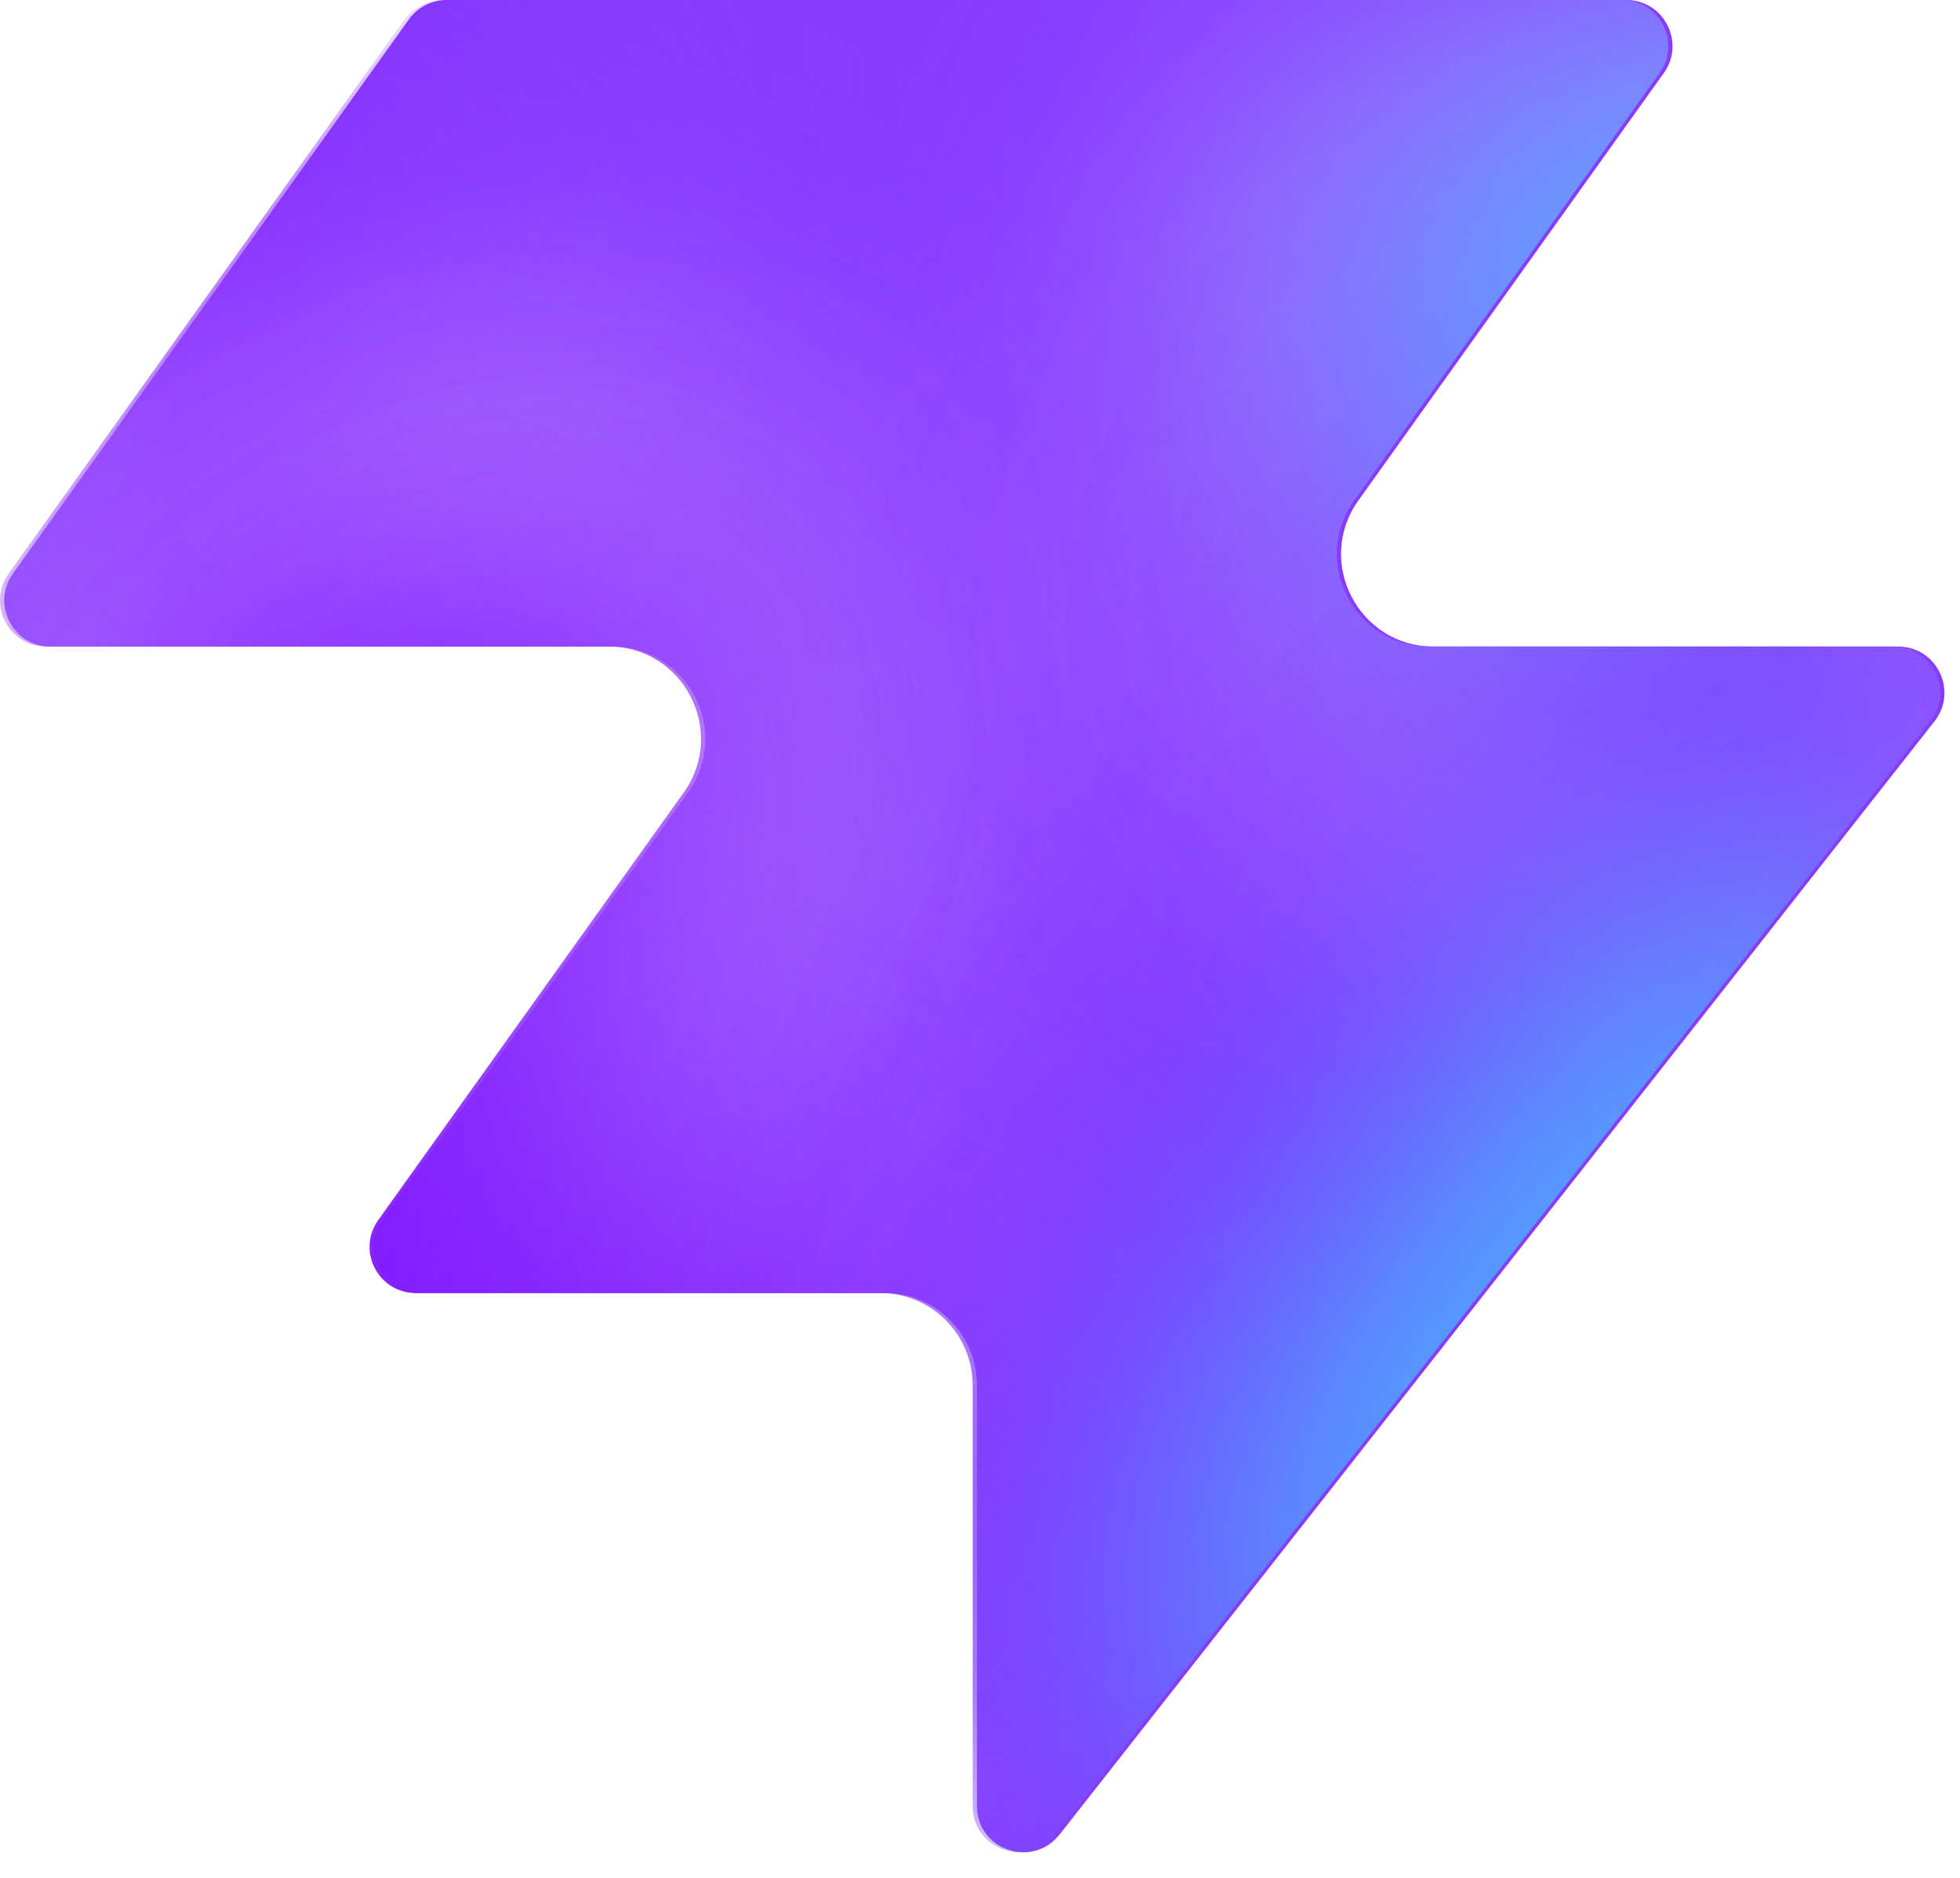
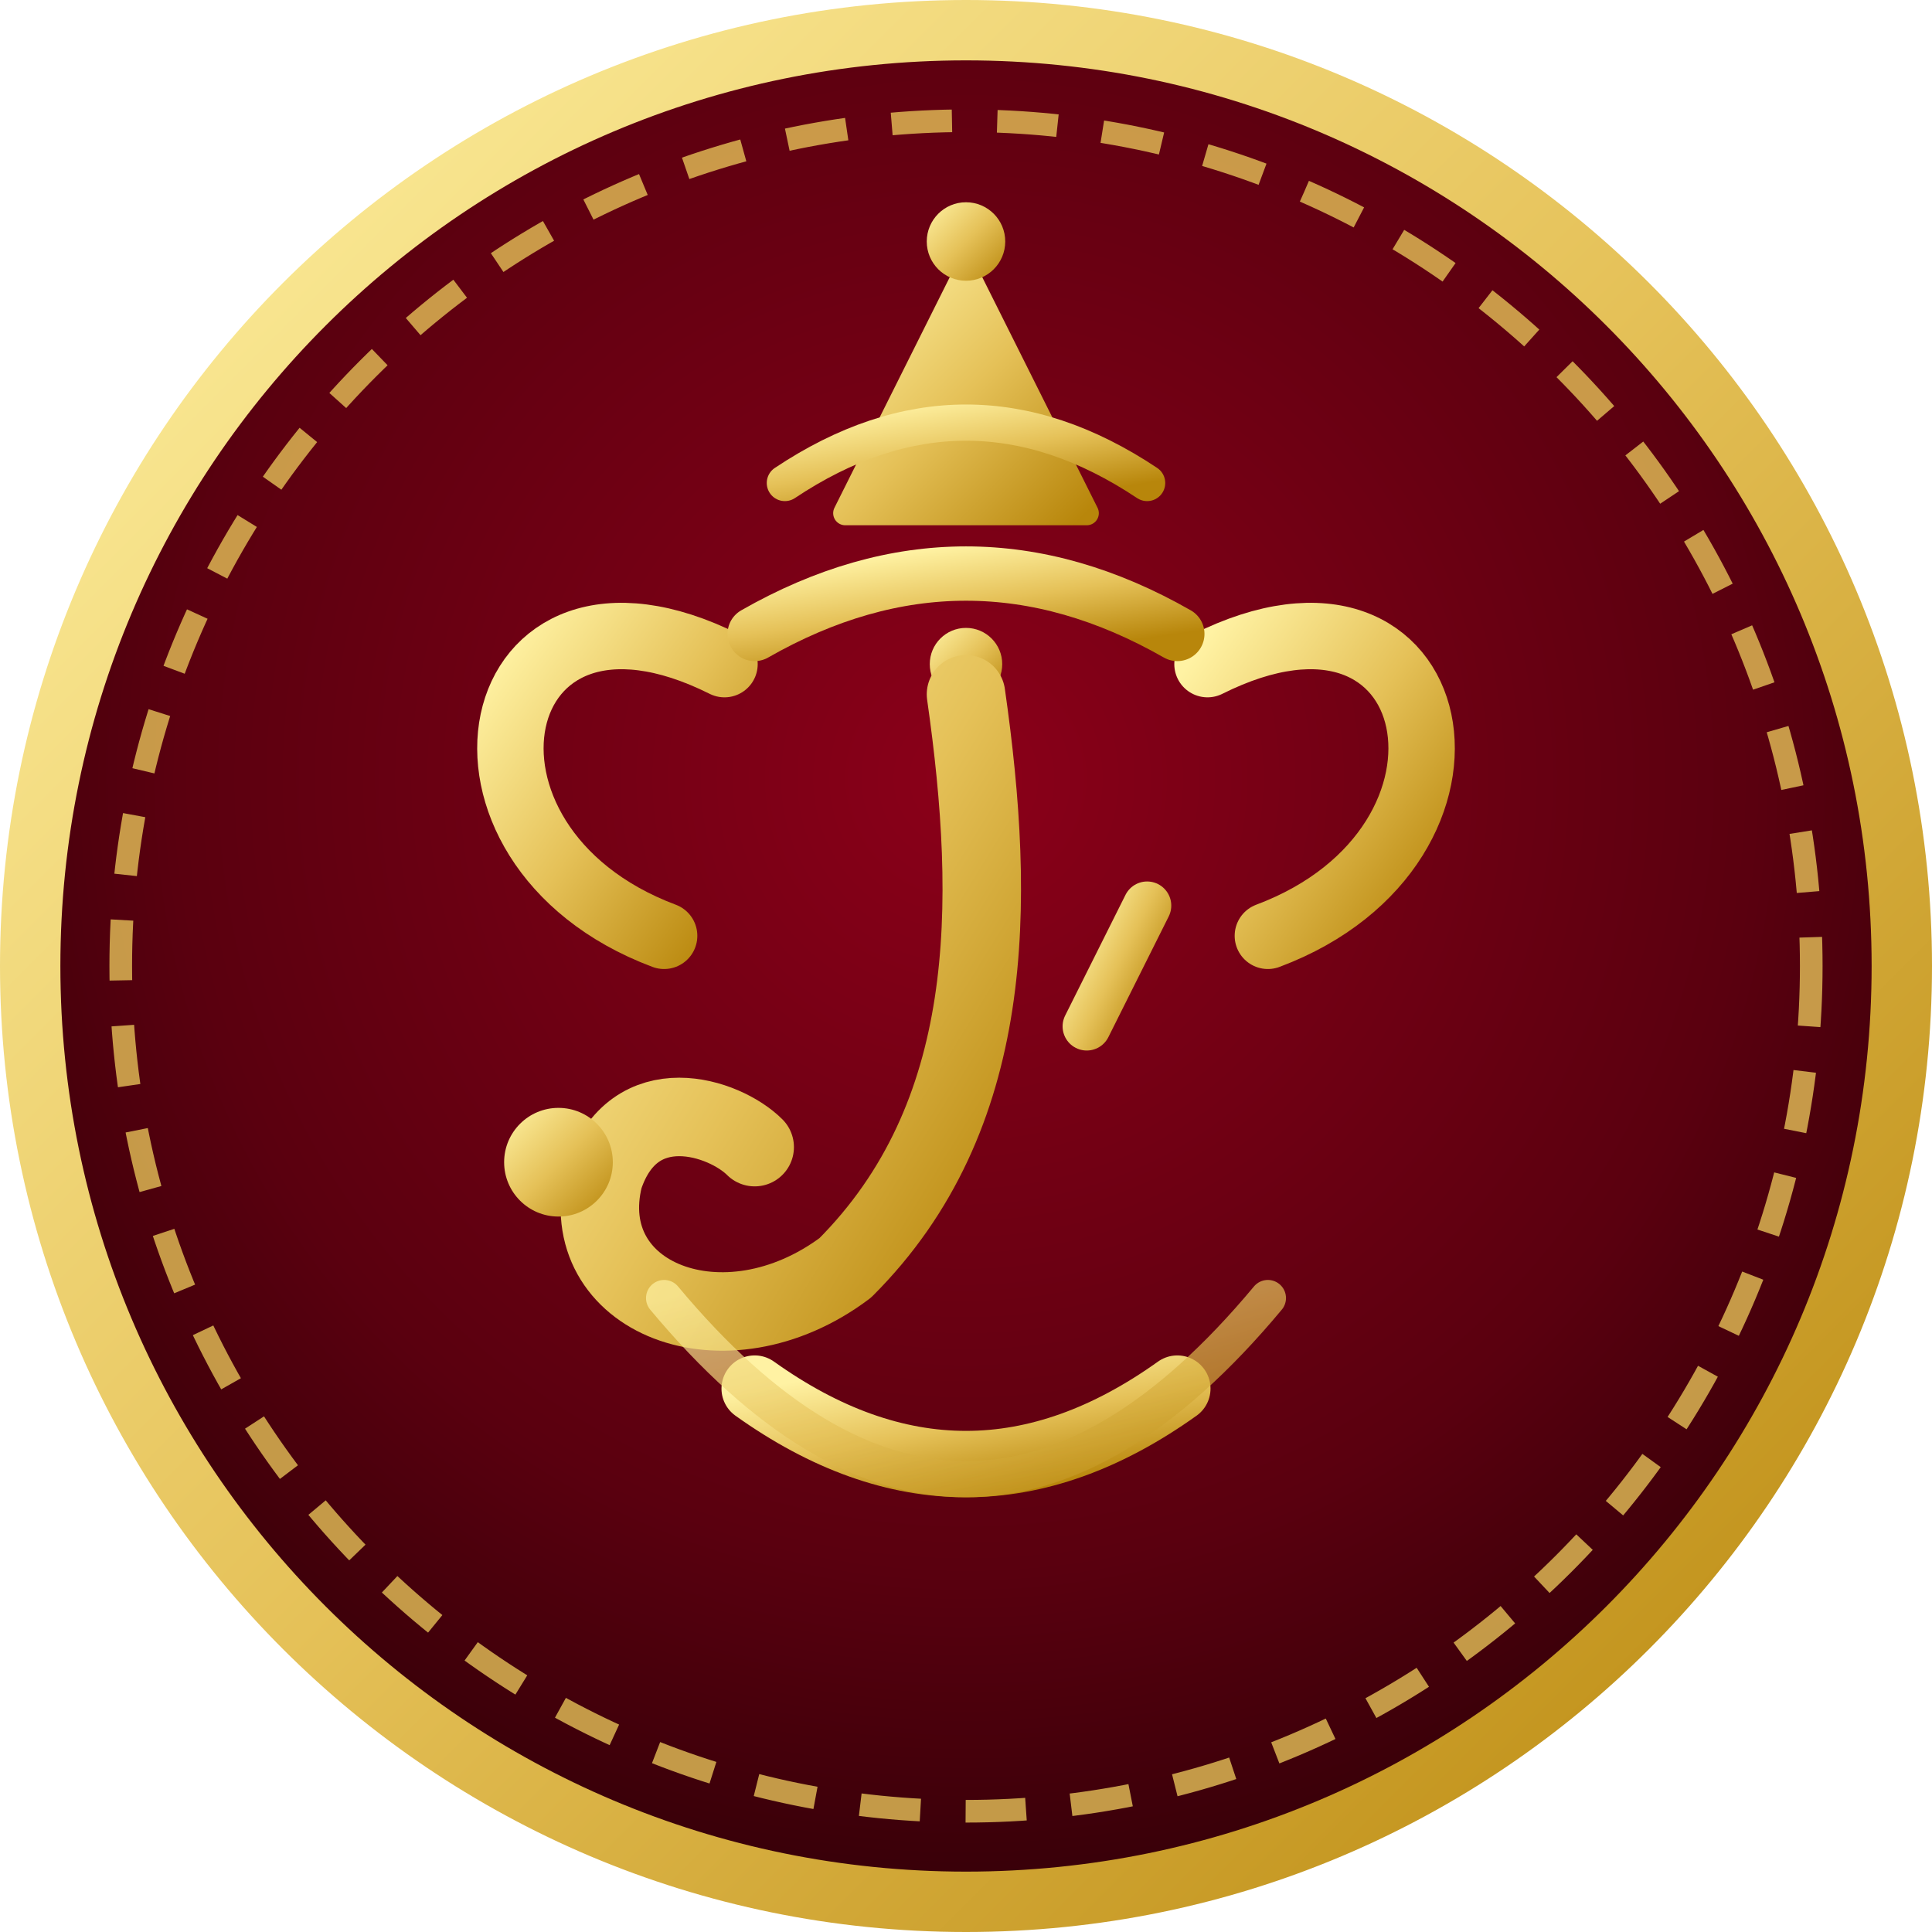
- <svg xmlns="http://www.w3.org/2000/svg" width="48" height="46" fill="none" viewBox="0 0 48 46">
-   <path fill="#863bff" d="M25.946 44.938c-.664.845-2.021.375-2.021-.698V33.937a2.26 2.26 0 0 0-2.262-2.262H10.287c-.92 0-1.456-1.04-.92-1.788l7.48-10.471c1.07-1.497 0-3.578-1.842-3.578H1.237c-.92 0-1.456-1.04-.92-1.788L10.013.474c.214-.297.556-.474.92-.474h28.894c.92 0 1.456 1.04.92 1.788l-7.48 10.471c-1.07 1.498 0 3.579 1.842 3.579h11.377c.943 0 1.473 1.088.89 1.83L25.947 44.94z" style="fill:#863bff;fill:color(display-p3 .525 .23 1);fill-opacity:1" />
-   <mask id="a" width="48" height="46" x="0" y="0" maskUnits="userSpaceOnUse" style="mask-type:alpha">
-     <path fill="#000" d="M25.842 44.938c-.664.844-2.021.375-2.021-.698V33.937a2.26 2.26 0 0 0-2.262-2.262H10.183c-.92 0-1.456-1.04-.92-1.788l7.48-10.471c1.07-1.498 0-3.579-1.842-3.579H1.133c-.92 0-1.456-1.04-.92-1.787L9.91.473c.214-.297.556-.474.92-.474h28.894c.92 0 1.456 1.04.92 1.788l-7.48 10.471c-1.07 1.498 0 3.578 1.842 3.578h11.377c.943 0 1.473 1.088.89 1.832L25.843 44.94z" style="fill:#000;fill-opacity:1" />
-   </mask>
-   <g mask="url(#a)">
-     <g filter="url(#b)">
-       <ellipse cx="5.508" cy="14.704" fill="#ede6ff" rx="5.508" ry="14.704" style="fill:#ede6ff;fill:color(display-p3 .927 .903 1);fill-opacity:1" transform="matrix(.00324 1 1 -.00324 -4.47 31.516)" />
-     </g>
-     <g filter="url(#c)">
-       <ellipse cx="10.399" cy="29.851" fill="#ede6ff" rx="10.399" ry="29.851" style="fill:#ede6ff;fill:color(display-p3 .927 .903 1);fill-opacity:1" transform="matrix(.00324 1 1 -.00324 -39.328 7.883)" />
-     </g>
-     <g filter="url(#d)">
-       <ellipse cx="5.508" cy="30.487" fill="#7e14ff" rx="5.508" ry="30.487" style="fill:#7e14ff;fill:color(display-p3 .492 .077 1);fill-opacity:1" transform="rotate(89.814 -25.913 -14.639)scale(1 -1)" />
-     </g>
-     <g filter="url(#e)">
-       <ellipse cx="5.508" cy="30.599" fill="#7e14ff" rx="5.508" ry="30.599" style="fill:#7e14ff;fill:color(display-p3 .492 .077 1);fill-opacity:1" transform="rotate(89.814 -32.644 -3.334)scale(1 -1)" />
-     </g>
-     <g filter="url(#f)">
-       <ellipse cx="5.508" cy="30.599" fill="#7e14ff" rx="5.508" ry="30.599" style="fill:#7e14ff;fill:color(display-p3 .492 .077 1);fill-opacity:1" transform="matrix(.00324 1 1 -.00324 -34.34 30.47)" />
-     </g>
-     <g filter="url(#g)">
-       <ellipse cx="14.072" cy="22.078" fill="#ede6ff" rx="14.072" ry="22.078" style="fill:#ede6ff;fill:color(display-p3 .927 .903 1);fill-opacity:1" transform="rotate(93.35 24.506 48.493)scale(-1 1)" />
-     </g>
-     <g filter="url(#h)">
-       <ellipse cx="3.47" cy="21.501" fill="#7e14ff" rx="3.47" ry="21.501" style="fill:#7e14ff;fill:color(display-p3 .492 .077 1);fill-opacity:1" transform="rotate(89.009 28.708 47.59)scale(-1 1)" />
-     </g>
-     <g filter="url(#i)">
-       <ellipse cx="3.47" cy="21.501" fill="#7e14ff" rx="3.47" ry="21.501" style="fill:#7e14ff;fill:color(display-p3 .492 .077 1);fill-opacity:1" transform="rotate(89.009 28.708 47.59)scale(-1 1)" />
-     </g>
-     <g filter="url(#j)">
-       <ellipse cx=".387" cy="8.972" fill="#7e14ff" rx="4.407" ry="29.108" style="fill:#7e14ff;fill:color(display-p3 .492 .077 1);fill-opacity:1" transform="rotate(39.51 .387 8.972)" />
-     </g>
-     <g filter="url(#k)">
-       <ellipse cx="47.523" cy="-6.092" fill="#7e14ff" rx="4.407" ry="29.108" style="fill:#7e14ff;fill:color(display-p3 .492 .077 1);fill-opacity:1" transform="rotate(37.892 47.523 -6.092)" />
-     </g>
-     <g filter="url(#l)">
-       <ellipse cx="41.412" cy="6.333" fill="#47bfff" rx="5.971" ry="9.665" style="fill:#47bfff;fill:color(display-p3 .28 .748 1);fill-opacity:1" transform="rotate(37.892 41.412 6.333)" />
-     </g>
-     <g filter="url(#m)">
-       <ellipse cx="-1.879" cy="38.332" fill="#7e14ff" rx="4.407" ry="29.108" style="fill:#7e14ff;fill:color(display-p3 .492 .077 1);fill-opacity:1" transform="rotate(37.892 -1.88 38.332)" />
-     </g>
-     <g filter="url(#n)">
-       <ellipse cx="-1.879" cy="38.332" fill="#7e14ff" rx="4.407" ry="29.108" style="fill:#7e14ff;fill:color(display-p3 .492 .077 1);fill-opacity:1" transform="rotate(37.892 -1.88 38.332)" />
-     </g>
-     <g filter="url(#o)">
-       <ellipse cx="35.651" cy="29.907" fill="#7e14ff" rx="4.407" ry="29.108" style="fill:#7e14ff;fill:color(display-p3 .492 .077 1);fill-opacity:1" transform="rotate(37.892 35.651 29.907)" />
-     </g>
-     <g filter="url(#p)">
-       <ellipse cx="38.418" cy="32.4" fill="#47bfff" rx="5.971" ry="15.297" style="fill:#47bfff;fill:color(display-p3 .28 .748 1);fill-opacity:1" transform="rotate(37.892 38.418 32.4)" />
-     </g>
+ <svg xmlns="http://www.w3.org/2000/svg" viewBox="0 0 64 64">
+   <defs>
+     <radialGradient id="maroonGrad" cx="50%" cy="40%" r="60%">
+       <stop offset="0%" stop-color="#8B0019" />
+       <stop offset="70%" stop-color="#5A000F" />
+       <stop offset="100%" stop-color="#360008" />
+     </radialGradient>
+     <linearGradient id="goldGrad" x1="0%" y1="0%" x2="100%" y2="100%">
+       <stop offset="0%" stop-color="#FFF2A3" />
+       <stop offset="50%" stop-color="#E5C158" />
+       <stop offset="100%" stop-color="#B8860B" />
+     </linearGradient>
+   </defs>
+   <circle cx="32" cy="32" r="31" fill="url(#maroonGrad)" stroke="url(#goldGrad)" stroke-width="2" />
+   <circle cx="32" cy="32" r="28" fill="none" stroke="#E5C158" stroke-width="0.75" stroke-dasharray="2 1.5" opacity="0.8" />
+   <g fill="none" stroke="url(#goldGrad)" stroke-linecap="round" stroke-linejoin="round">
+     <path d="M32 9 L28 17 L36 17 Z" fill="url(#goldGrad)" stroke-width="0.8" />
+     <path d="M26 16 Q32 12 38 16" stroke-width="1.2" />
+     <circle cx="32" cy="8" r="1.3" fill="url(#goldGrad)" stroke="none" />
+     <path d="M24 22 C16 18 14 28 22 31" stroke-width="2.2" />
+     <path d="M40 22 C48 18 50 28 42 31" stroke-width="2.2" />
+     <path d="M25 21 Q32 17 39 21" stroke-width="1.8" />
+     <path d="M30 19 L34 19" stroke-width="1" />
+     <circle cx="32" cy="22" r="1.2" fill="url(#goldGrad)" stroke="none" />
+     <path d="M32 23 C33 30 33 37 28 42 C24 45 19 43 20 39 C21 36 24 37 25 38" stroke-width="2.6" />
+     <path d="M38 30 L36 34" stroke-width="1.6" />
+     <circle cx="18.5" cy="38.5" r="1.8" fill="url(#goldGrad)" stroke="none" />
+     <path d="M25 46 Q32 51 39 46" stroke-width="2.2" />
+     <path d="M22 43 Q32 55 42 43" stroke-width="1.2" opacity="0.7" />
  </g>
-   <defs>
-     <filter id="b" width="60.045" height="41.654" x="-19.77" y="16.149" color-interpolation-filters="sRGB" filterUnits="userSpaceOnUse">
-       <feFlood flood-opacity="0" result="BackgroundImageFix" />
-       <feBlend in="SourceGraphic" in2="BackgroundImageFix" result="shape" />
-       <feGaussianBlur result="effect1_foregroundBlur_2002_17158" stdDeviation="7.659" />
-     </filter>
-     <filter id="c" width="90.34" height="51.437" x="-54.613" y="-7.533" color-interpolation-filters="sRGB" filterUnits="userSpaceOnUse">
-       <feFlood flood-opacity="0" result="BackgroundImageFix" />
-       <feBlend in="SourceGraphic" in2="BackgroundImageFix" result="shape" />
-       <feGaussianBlur result="effect1_foregroundBlur_2002_17158" stdDeviation="7.659" />
-     </filter>
-     <filter id="d" width="79.355" height="29.4" x="-49.64" y="2.03" color-interpolation-filters="sRGB" filterUnits="userSpaceOnUse">
-       <feFlood flood-opacity="0" result="BackgroundImageFix" />
-       <feBlend in="SourceGraphic" in2="BackgroundImageFix" result="shape" />
-       <feGaussianBlur result="effect1_foregroundBlur_2002_17158" stdDeviation="4.596" />
-     </filter>
-     <filter id="e" width="79.579" height="29.4" x="-45.045" y="20.029" color-interpolation-filters="sRGB" filterUnits="userSpaceOnUse">
-       <feFlood flood-opacity="0" result="BackgroundImageFix" />
-       <feBlend in="SourceGraphic" in2="BackgroundImageFix" result="shape" />
-       <feGaussianBlur result="effect1_foregroundBlur_2002_17158" stdDeviation="4.596" />
-     </filter>
-     <filter id="f" width="79.579" height="29.4" x="-43.513" y="21.178" color-interpolation-filters="sRGB" filterUnits="userSpaceOnUse">
-       <feFlood flood-opacity="0" result="BackgroundImageFix" />
-       <feBlend in="SourceGraphic" in2="BackgroundImageFix" result="shape" />
-       <feGaussianBlur result="effect1_foregroundBlur_2002_17158" stdDeviation="4.596" />
-     </filter>
-     <filter id="g" width="74.749" height="58.852" x="15.756" y="-17.901" color-interpolation-filters="sRGB" filterUnits="userSpaceOnUse">
-       <feFlood flood-opacity="0" result="BackgroundImageFix" />
-       <feBlend in="SourceGraphic" in2="BackgroundImageFix" result="shape" />
-       <feGaussianBlur result="effect1_foregroundBlur_2002_17158" stdDeviation="7.659" />
-     </filter>
-     <filter id="h" width="61.377" height="25.362" x="23.548" y="2.284" color-interpolation-filters="sRGB" filterUnits="userSpaceOnUse">
-       <feFlood flood-opacity="0" result="BackgroundImageFix" />
-       <feBlend in="SourceGraphic" in2="BackgroundImageFix" result="shape" />
-       <feGaussianBlur result="effect1_foregroundBlur_2002_17158" stdDeviation="4.596" />
-     </filter>
-     <filter id="i" width="61.377" height="25.362" x="23.548" y="2.284" color-interpolation-filters="sRGB" filterUnits="userSpaceOnUse">
-       <feFlood flood-opacity="0" result="BackgroundImageFix" />
-       <feBlend in="SourceGraphic" in2="BackgroundImageFix" result="shape" />
-       <feGaussianBlur result="effect1_foregroundBlur_2002_17158" stdDeviation="4.596" />
-     </filter>
-     <filter id="j" width="56.045" height="63.649" x="-27.636" y="-22.853" color-interpolation-filters="sRGB" filterUnits="userSpaceOnUse">
-       <feFlood flood-opacity="0" result="BackgroundImageFix" />
-       <feBlend in="SourceGraphic" in2="BackgroundImageFix" result="shape" />
-       <feGaussianBlur result="effect1_foregroundBlur_2002_17158" stdDeviation="4.596" />
-     </filter>
-     <filter id="k" width="54.814" height="64.646" x="20.116" y="-38.415" color-interpolation-filters="sRGB" filterUnits="userSpaceOnUse">
-       <feFlood flood-opacity="0" result="BackgroundImageFix" />
-       <feBlend in="SourceGraphic" in2="BackgroundImageFix" result="shape" />
-       <feGaussianBlur result="effect1_foregroundBlur_2002_17158" stdDeviation="4.596" />
-     </filter>
-     <filter id="l" width="33.541" height="35.313" x="24.641" y="-11.323" color-interpolation-filters="sRGB" filterUnits="userSpaceOnUse">
-       <feFlood flood-opacity="0" result="BackgroundImageFix" />
-       <feBlend in="SourceGraphic" in2="BackgroundImageFix" result="shape" />
-       <feGaussianBlur result="effect1_foregroundBlur_2002_17158" stdDeviation="4.596" />
-     </filter>
-     <filter id="m" width="54.814" height="64.646" x="-29.286" y="6.009" color-interpolation-filters="sRGB" filterUnits="userSpaceOnUse">
-       <feFlood flood-opacity="0" result="BackgroundImageFix" />
-       <feBlend in="SourceGraphic" in2="BackgroundImageFix" result="shape" />
-       <feGaussianBlur result="effect1_foregroundBlur_2002_17158" stdDeviation="4.596" />
-     </filter>
-     <filter id="n" width="54.814" height="64.646" x="-29.286" y="6.009" color-interpolation-filters="sRGB" filterUnits="userSpaceOnUse">
-       <feFlood flood-opacity="0" result="BackgroundImageFix" />
-       <feBlend in="SourceGraphic" in2="BackgroundImageFix" result="shape" />
-       <feGaussianBlur result="effect1_foregroundBlur_2002_17158" stdDeviation="4.596" />
-     </filter>
-     <filter id="o" width="54.814" height="64.646" x="8.244" y="-2.416" color-interpolation-filters="sRGB" filterUnits="userSpaceOnUse">
-       <feFlood flood-opacity="0" result="BackgroundImageFix" />
-       <feBlend in="SourceGraphic" in2="BackgroundImageFix" result="shape" />
-       <feGaussianBlur result="effect1_foregroundBlur_2002_17158" stdDeviation="4.596" />
-     </filter>
-     <filter id="p" width="39.409" height="43.623" x="18.713" y="10.588" color-interpolation-filters="sRGB" filterUnits="userSpaceOnUse">
-       <feFlood flood-opacity="0" result="BackgroundImageFix" />
-       <feBlend in="SourceGraphic" in2="BackgroundImageFix" result="shape" />
-       <feGaussianBlur result="effect1_foregroundBlur_2002_17158" stdDeviation="4.596" />
-     </filter>
-   </defs>
</svg>
